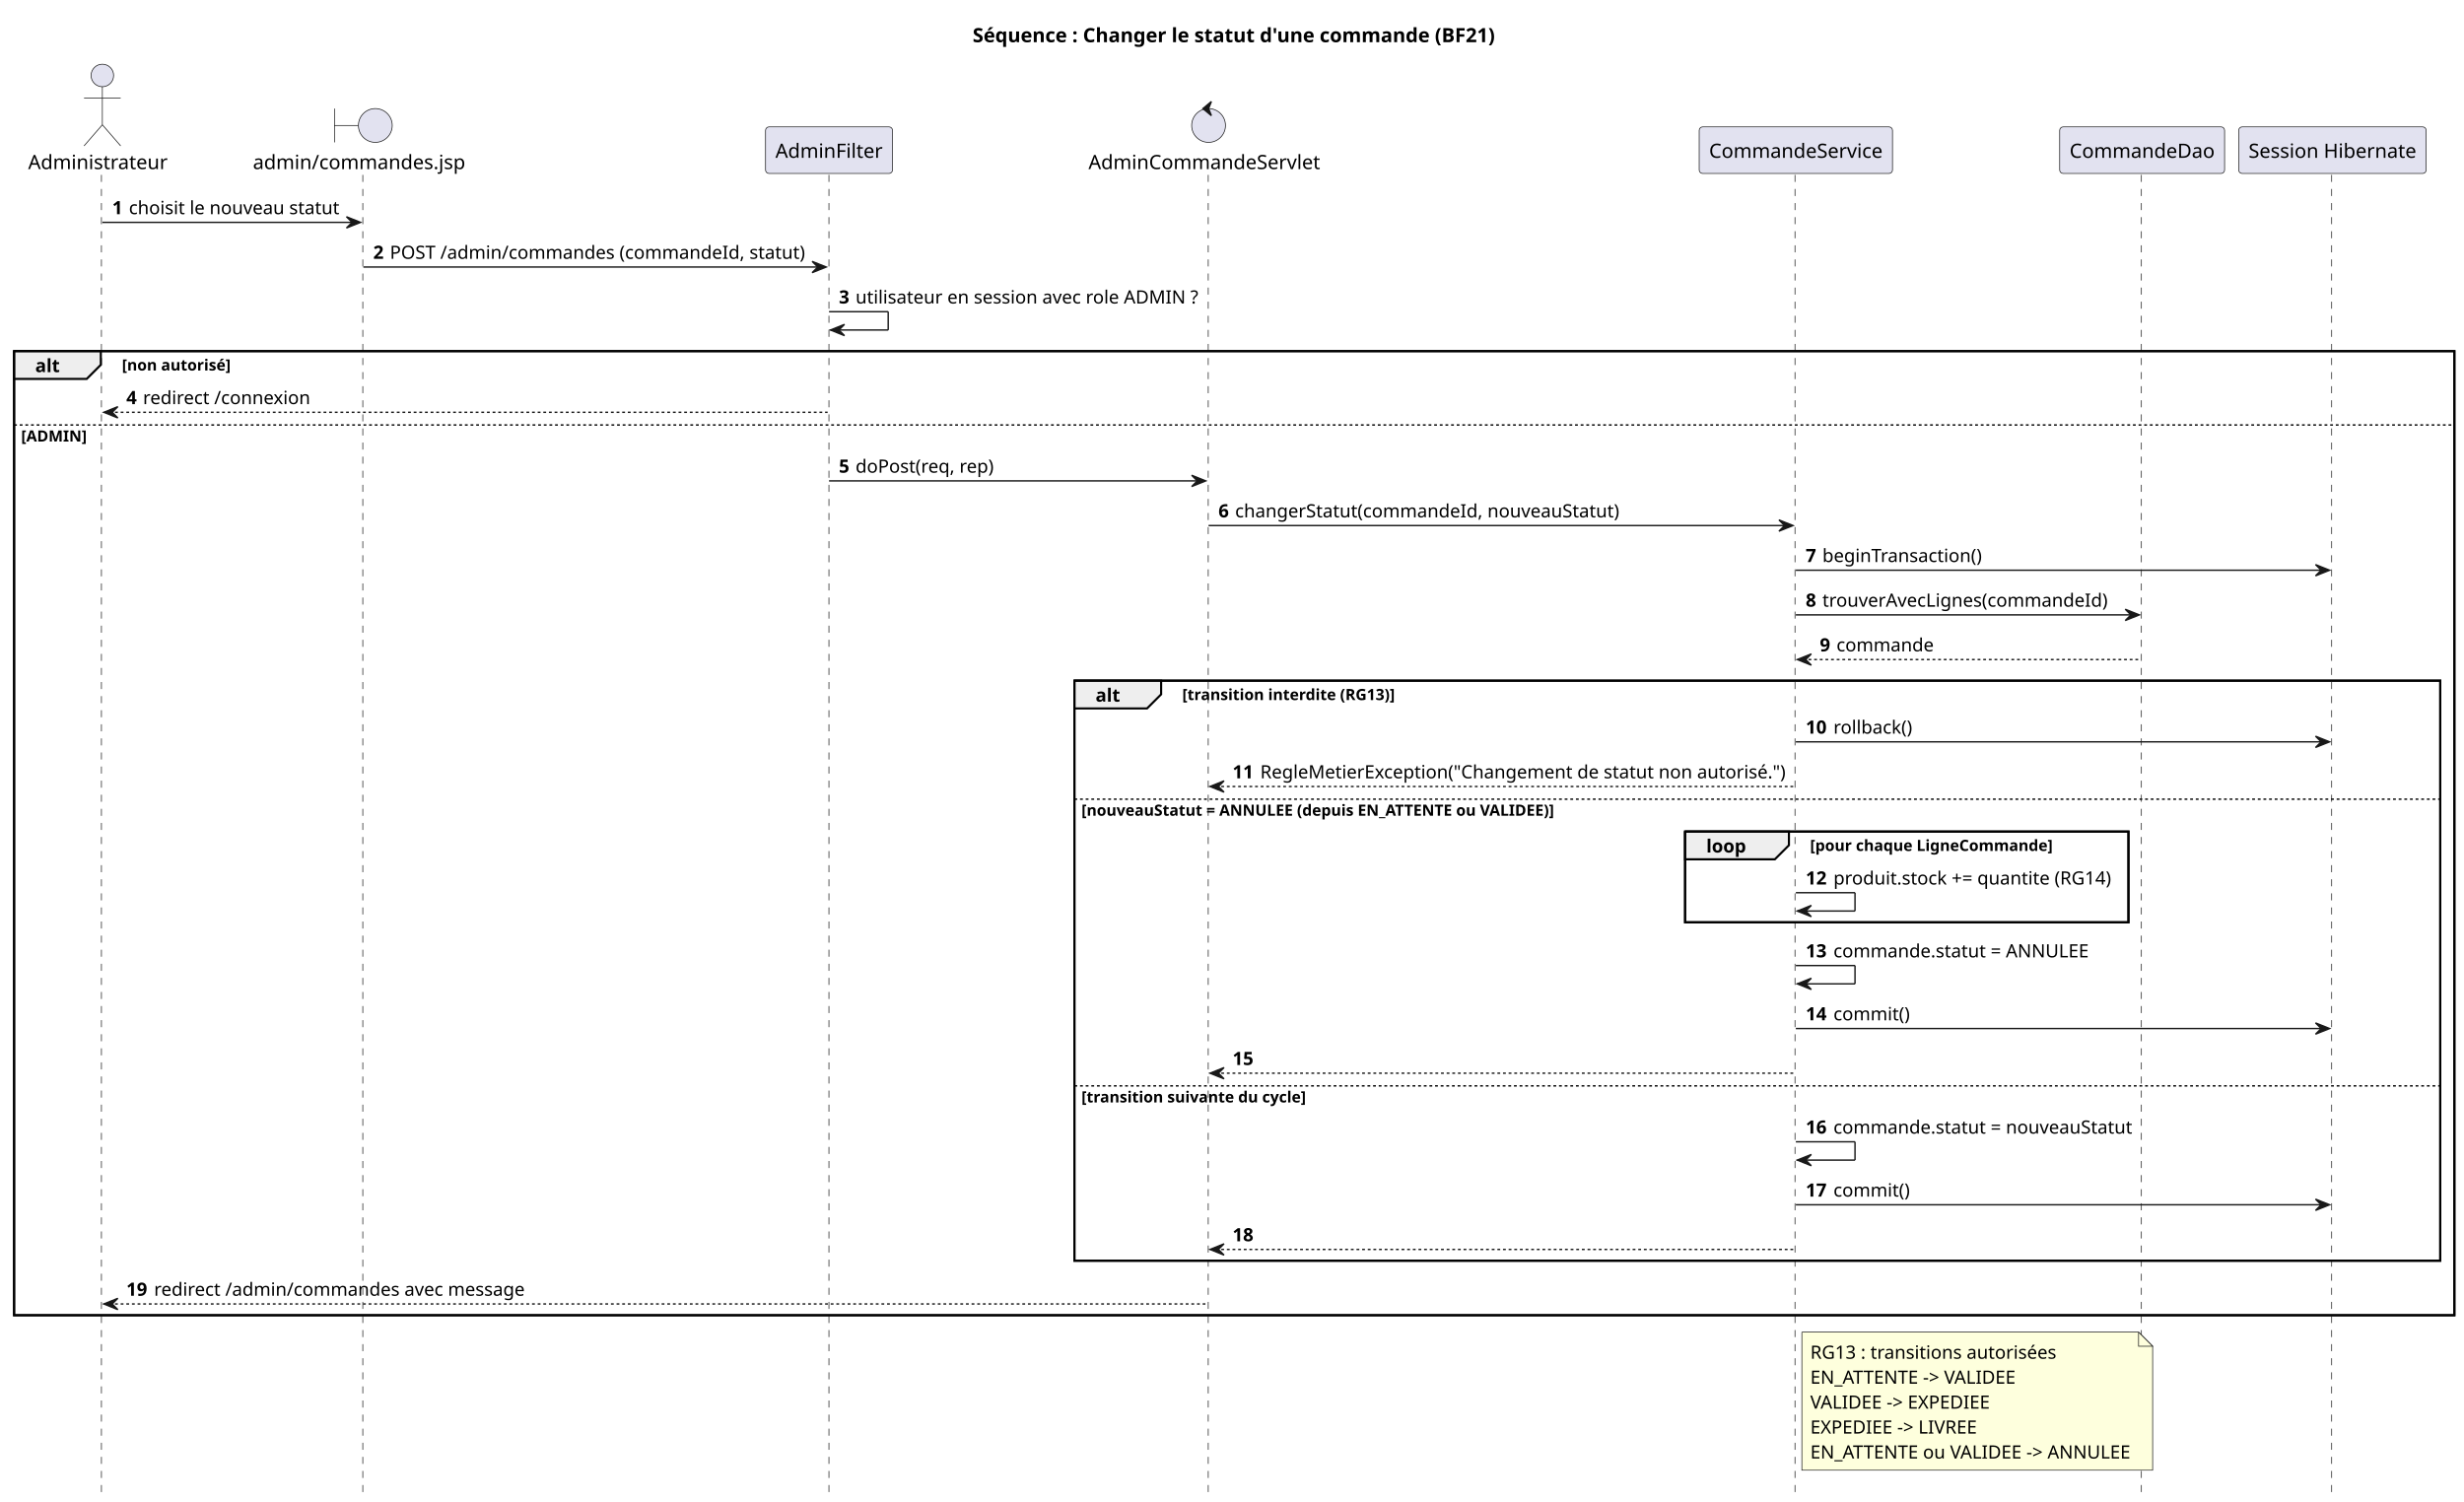
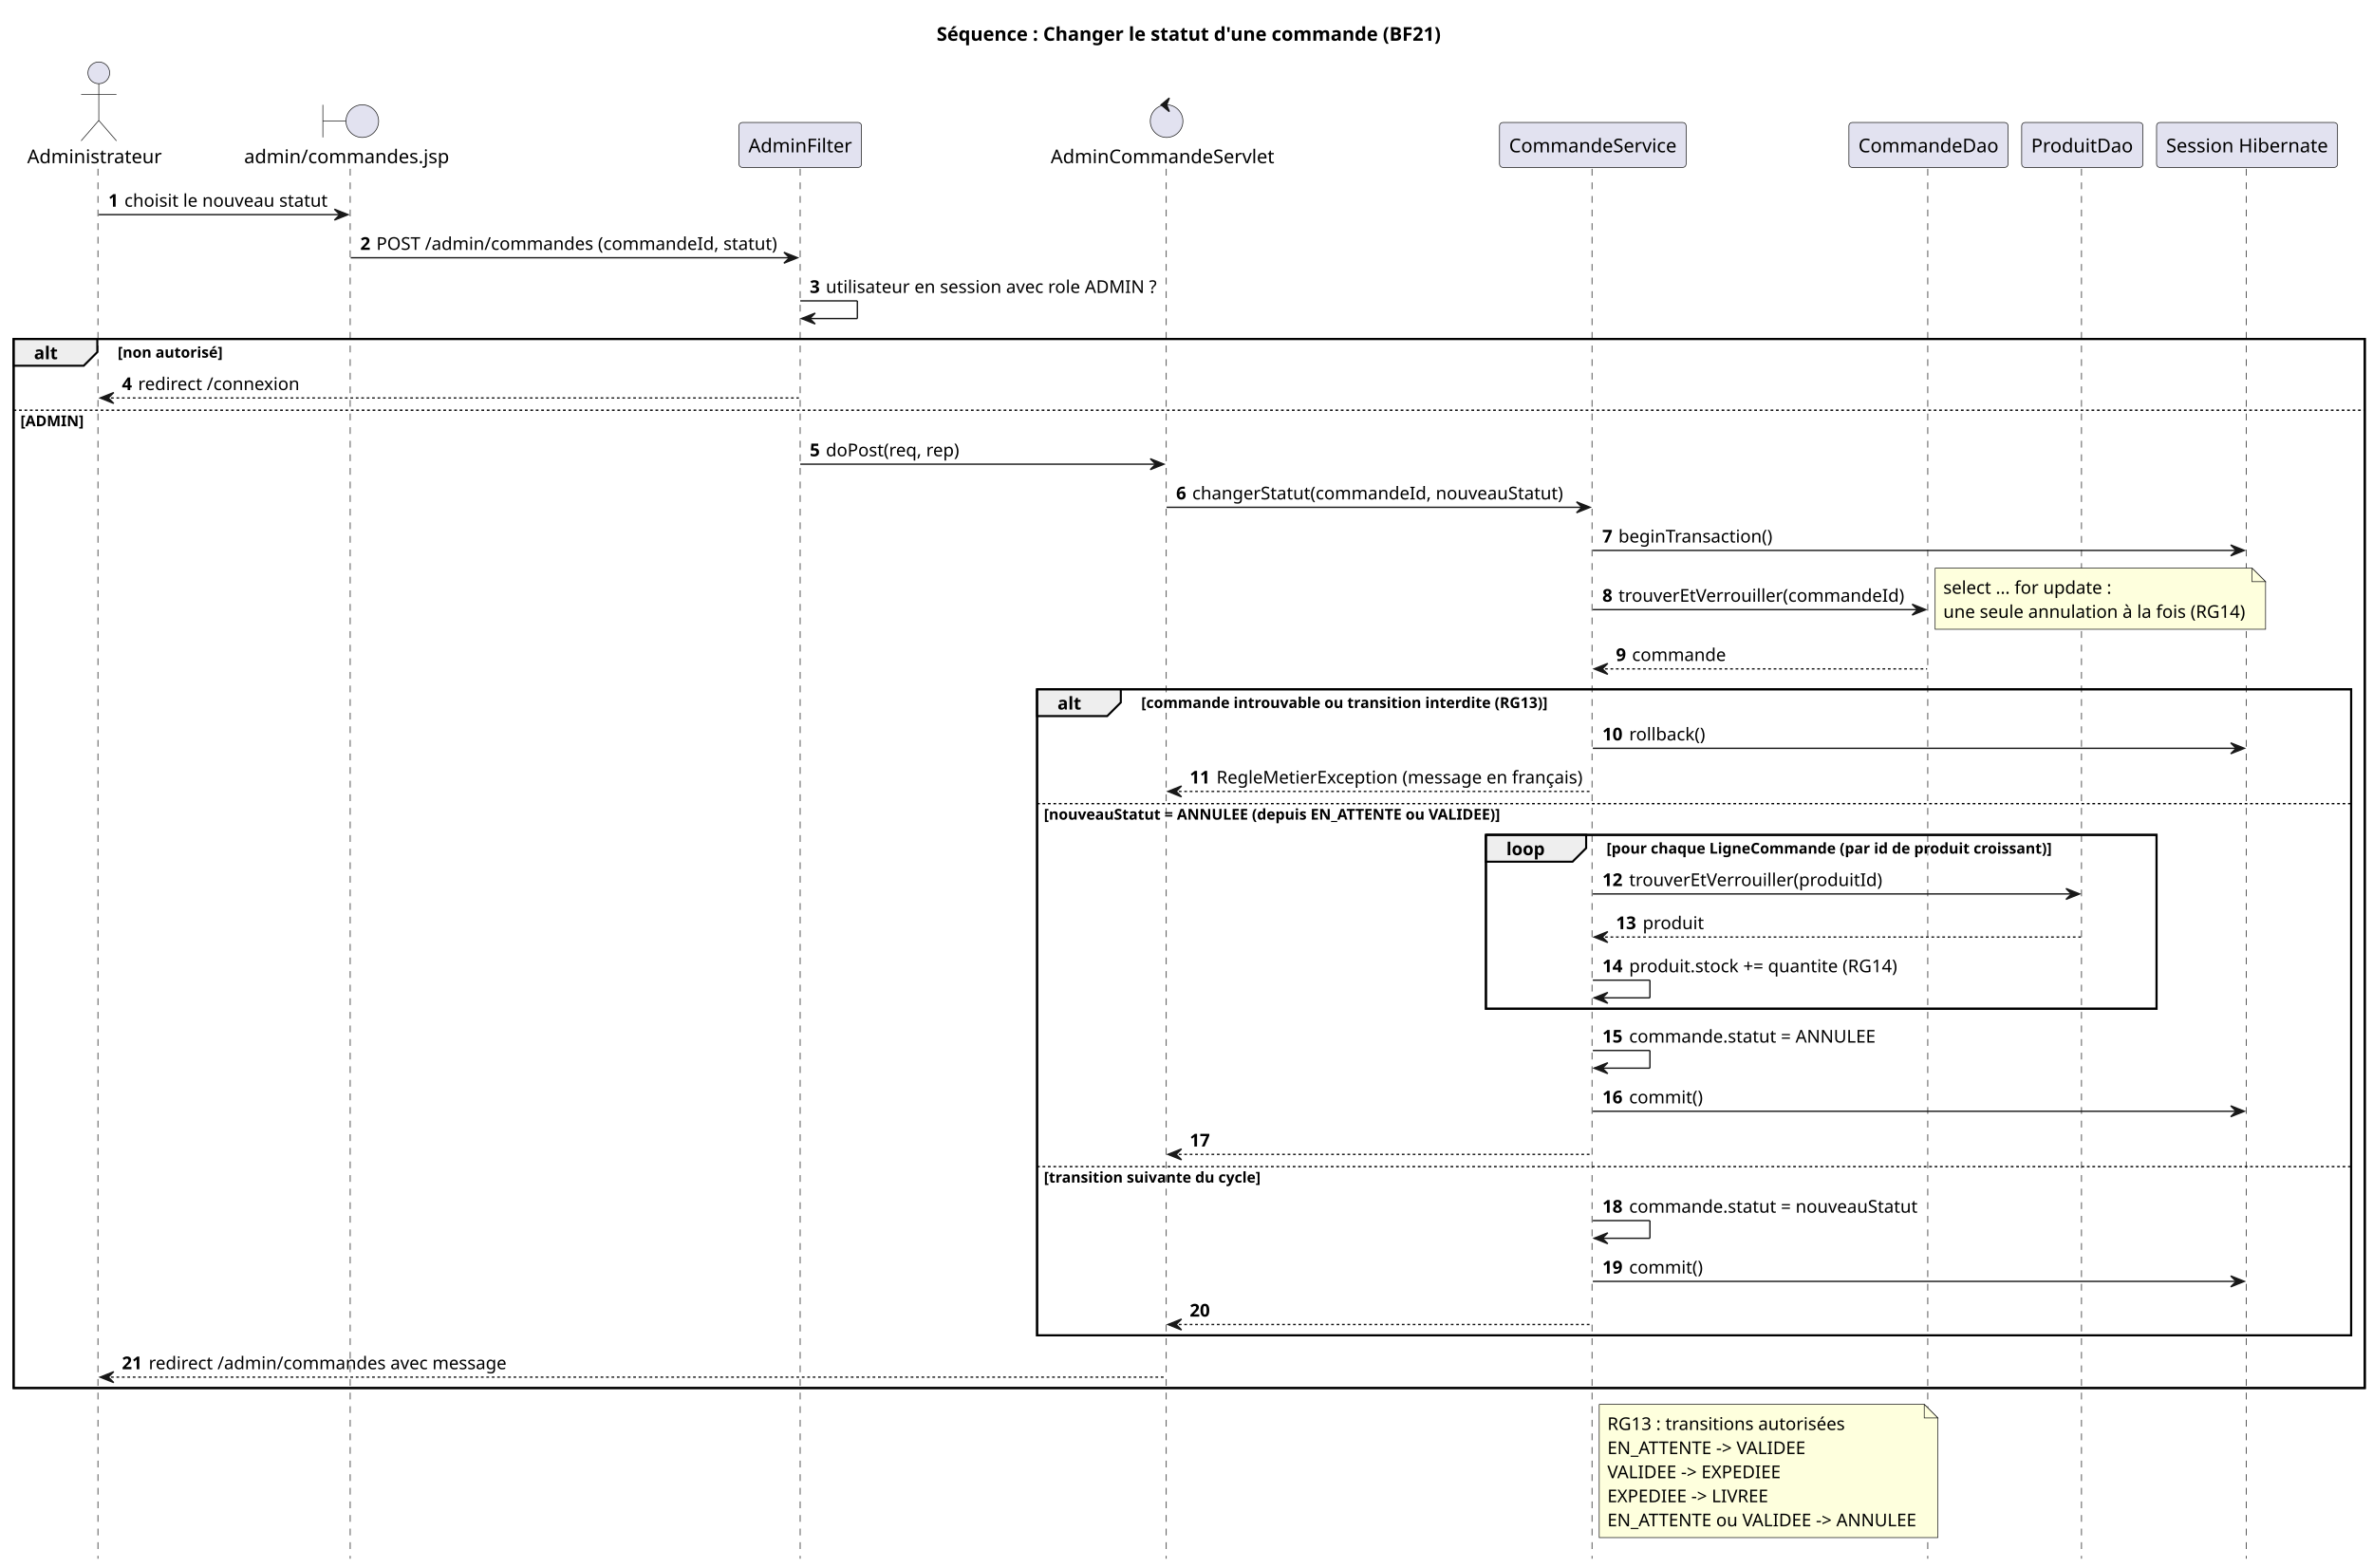
- <svg xmlns="http://www.w3.org/2000/svg" contentStyleType="text/css" data-diagram-type="SEQUENCE" height="1066px" preserveAspectRatio="none" style="width:1749px;height:1066px;background:#FFFFFF;" version="1.1" viewBox="0 0 1749 1066" width="1749px" zoomAndPan="magnify">
+ <svg xmlns="http://www.w3.org/2000/svg" contentStyleType="text/css" data-diagram-type="SEQUENCE" height="1153px" preserveAspectRatio="none" style="width:1745px;height:1153px;background:#FFFFFF;" version="1.1" viewBox="0 0 1745 1153" width="1745px" zoomAndPan="magnify">
  <defs />
  <g>
-     <text fill="#000000" font-family="sans-serif" font-size="14" font-weight="bold" lengthAdjust="spacing" textLength="370.351" x="690.404" y="29.966">Séquence : Changer le statut d'une commande (BF21)</text>
-     <rect fill="none" height="684.36" style="stroke:#000000;stroke-width:1.5;" width="1732.158" x="10" y="249.254" />
-     <rect fill="none" height="411.73" style="stroke:#000000;stroke-width:1.5;" width="969.522" x="762.636" y="483.178" />
-     <rect fill="none" height="64.412" style="stroke:#000000;stroke-width:1.5;" width="314.709" x="1196.121" y="590.278" />
+     <text fill="#000000" font-family="sans-serif" font-size="14" font-weight="bold" lengthAdjust="spacing" textLength="370.351" x="688.793" y="29.966">Séquence : Changer le statut d'une commande (BF21)</text>
+     <rect fill="none" height="771.478" style="stroke:#000000;stroke-width:1.5;" width="1728.938" x="10" y="249.254" />
+     <rect fill="none" height="475.142" style="stroke:#000000;stroke-width:1.5;" width="966.301" x="762.636" y="506.884" />
+     <rect fill="none" height="127.824" style="stroke:#000000;stroke-width:1.5;" width="493.16" x="1092.68" y="613.984" />
    <g class="participant-lifeline" data-entity-uid="part1" data-qualified-name="Admin" id="part1-lifeline">
      <g>
-         <rect fill="#000000" fill-opacity="0" height="935.008" width="8" x="68.651" y="124.136" />
-         <line style="stroke:#181818;stroke-width:0.5;stroke-dasharray:5,5;" x1="72" x2="72" y1="124.136" y2="1059.144" />
+         <rect fill="#000000" fill-opacity="0" height="1022.126" width="8" x="68.651" y="124.136" />
+         <line style="stroke:#181818;stroke-width:0.5;stroke-dasharray:5,5;" x1="72" x2="72" y1="124.136" y2="1146.262" />
      </g>
    </g>
    <g class="participant-lifeline" data-entity-uid="part2" data-qualified-name="Vue" id="part2-lifeline">
      <g>
-         <rect fill="#000000" fill-opacity="0" height="935.008" width="8" x="253.915" y="124.136" />
-         <line style="stroke:#181818;stroke-width:0.5;stroke-dasharray:5,5;" x1="257.519" x2="257.519" y1="124.136" y2="1059.144" />
+         <rect fill="#000000" fill-opacity="0" height="1022.126" width="8" x="253.915" y="124.136" />
+         <line style="stroke:#181818;stroke-width:0.5;stroke-dasharray:5,5;" x1="257.519" x2="257.519" y1="124.136" y2="1146.262" />
      </g>
    </g>
    <g class="participant-lifeline" data-entity-uid="part3" data-qualified-name="AdminFilter" id="part3-lifeline">
      <g>
-         <rect fill="#000000" fill-opacity="0" height="935.008" width="8" x="584.468" y="124.136" />
-         <line style="stroke:#181818;stroke-width:0.5;stroke-dasharray:5,5;" x1="588.402" x2="588.402" y1="124.136" y2="1059.144" />
+         <rect fill="#000000" fill-opacity="0" height="1022.126" width="8" x="584.468" y="124.136" />
+         <line style="stroke:#181818;stroke-width:0.5;stroke-dasharray:5,5;" x1="588.402" x2="588.402" y1="124.136" y2="1146.262" />
      </g>
    </g>
    <g class="participant-lifeline" data-entity-uid="part4" data-qualified-name="AdminCommandeServlet" id="part4-lifeline">
      <g>
-         <rect fill="#000000" fill-opacity="0" height="935.008" width="8" x="853.865" y="124.136" />
-         <line style="stroke:#181818;stroke-width:0.5;stroke-dasharray:5,5;" x1="857.636" x2="857.636" y1="124.136" y2="1059.144" />
+         <rect fill="#000000" fill-opacity="0" height="1022.126" width="8" x="853.865" y="124.136" />
+         <line style="stroke:#181818;stroke-width:0.5;stroke-dasharray:5,5;" x1="857.636" x2="857.636" y1="124.136" y2="1146.262" />
      </g>
    </g>
    <g class="participant-lifeline" data-entity-uid="part5" data-qualified-name="CommandeService" id="part5-lifeline">
      <g>
-         <rect fill="#000000" fill-opacity="0" height="935.008" width="8" x="1270.728" y="124.136" />
-         <line style="stroke:#181818;stroke-width:0.5;stroke-dasharray:5,5;" x1="1274.121" x2="1274.121" y1="124.136" y2="1059.144" />
+         <rect fill="#000000" fill-opacity="0" height="1022.126" width="8" x="1167.287" y="124.136" />
+         <line style="stroke:#181818;stroke-width:0.5;stroke-dasharray:5,5;" x1="1170.68" x2="1170.68" y1="124.136" y2="1146.262" />
      </g>
    </g>
    <g class="participant-lifeline" data-entity-uid="part6" data-qualified-name="CommandeDao" id="part6-lifeline">
      <g>
-         <rect fill="#000000" fill-opacity="0" height="935.008" width="8" x="1516.534" y="124.136" />
-         <line style="stroke:#181818;stroke-width:0.5;stroke-dasharray:5,5;" x1="1520.007" x2="1520.007" y1="124.136" y2="1059.144" />
-       </g>
-     </g>
-     <g class="participant-lifeline" data-entity-uid="part7" data-qualified-name="Session" id="part7-lifeline">
-       <g>
-         <rect fill="#000000" fill-opacity="0" height="935.008" width="8" x="1651.609" y="124.136" />
-         <line style="stroke:#181818;stroke-width:0.5;stroke-dasharray:5,5;" x1="1655.061" x2="1655.061" y1="124.136" y2="1059.144" />
+         <rect fill="#000000" fill-opacity="0" height="1022.126" width="8" x="1414.119" y="124.136" />
+         <line style="stroke:#181818;stroke-width:0.5;stroke-dasharray:5,5;" x1="1417.593" x2="1417.593" y1="124.136" y2="1146.262" />
+       </g>
+     </g>
+     <g class="participant-lifeline" data-entity-uid="part7" data-qualified-name="ProduitDao" id="part7-lifeline">
+       <g>
+         <rect fill="#000000" fill-opacity="0" height="1022.126" width="8" x="1527.243" y="124.136" />
+         <line style="stroke:#181818;stroke-width:0.5;stroke-dasharray:5,5;" x1="1530.646" x2="1530.646" y1="124.136" y2="1146.262" />
+       </g>
+     </g>
+     <g class="participant-lifeline" data-entity-uid="part8" data-qualified-name="Session" id="part8-lifeline">
+       <g>
+         <rect fill="#000000" fill-opacity="0" height="1022.126" width="8" x="1648.389" y="124.136" />
+         <line style="stroke:#181818;stroke-width:0.5;stroke-dasharray:5,5;" x1="1651.84" x2="1651.84" y1="124.136" y2="1146.262" />
      </g>
    </g>
    <g class="participant participant-head" data-entity-uid="part1" data-qualified-name="Admin" id="part1-head">
      <text fill="#000000" font-family="sans-serif" font-size="14" lengthAdjust="spacing" textLength="99.302" x="20" y="120.034">Administrateur</text>
      <ellipse cx="72.651" cy="53.568" fill="#E2E2F0" rx="8" ry="8" style="stroke:#181818;stroke-width:0.5;" />
      <path d="M72.651,61.568 L72.651,88.568 M59.651,69.568 L85.651,69.568 M72.651,88.568 L59.651,103.568 M72.651,88.568 L85.651,103.568" fill="none" style="stroke:#181818;stroke-width:0.5;" />
    </g>
    <g class="participant participant-head" data-entity-uid="part2" data-qualified-name="Vue" id="part2-head">
      <text fill="#000000" font-family="sans-serif" font-size="14" lengthAdjust="spacing" textLength="150.793" x="179.518" y="120.034">admin/commandes.jsp</text>
      <path d="M237.415,77.068 L237.415,101.068 M237.415,89.068 L254.415,89.068" fill="none" style="stroke:#181818;stroke-width:0.5;" />
      <ellipse cx="266.415" cy="89.068" fill="#E2E2F0" rx="12" ry="12" style="stroke:#181818;stroke-width:0.5;" />
    </g>
    <g class="participant participant-head" data-entity-uid="part3" data-qualified-name="AdminFilter" id="part3-head">
      <rect fill="#E2E2F0" height="33.068" rx="2.5" ry="2.5" style="stroke:#181818;stroke-width:0.5;" width="90.132" x="543.402" y="90.068" />
      <text fill="#000000" font-family="sans-serif" font-size="14" lengthAdjust="spacing" textLength="76.132" x="550.402" y="112.034">AdminFilter</text>
    </g>
    <g class="participant participant-head" data-entity-uid="part4" data-qualified-name="AdminCommandeServlet" id="part4-head">
      <text fill="#000000" font-family="sans-serif" font-size="14" lengthAdjust="spacing" textLength="164.457" x="772.636" y="120.034">AdminCommandeServlet</text>
      <ellipse cx="857.865" cy="89.068" fill="#E2E2F0" rx="12" ry="12" style="stroke:#181818;stroke-width:0.5;" />
      <polygon fill="#181818" points="853.865,77.068,859.865,72.068,857.865,77.068,859.865,82.068,853.865,77.068" style="stroke:#181818;stroke-width:1;" />
    </g>
    <g class="participant participant-head" data-entity-uid="part5" data-qualified-name="CommandeService" id="part5-head">
-       <rect fill="#E2E2F0" height="33.068" rx="2.5" ry="2.5" style="stroke:#181818;stroke-width:0.5;" width="137.214" x="1206.121" y="90.068" />
-       <text fill="#000000" font-family="sans-serif" font-size="14" lengthAdjust="spacing" textLength="123.213" x="1213.121" y="112.034">CommandeService</text>
+       <rect fill="#E2E2F0" height="33.068" rx="2.5" ry="2.5" style="stroke:#181818;stroke-width:0.5;" width="137.214" x="1102.68" y="90.068" />
+       <text fill="#000000" font-family="sans-serif" font-size="14" lengthAdjust="spacing" textLength="123.213" x="1109.68" y="112.034">CommandeService</text>
    </g>
    <g class="participant participant-head" data-entity-uid="part6" data-qualified-name="CommandeDao" id="part6-head">
-       <rect fill="#E2E2F0" height="33.068" rx="2.5" ry="2.5" style="stroke:#181818;stroke-width:0.5;" width="117.054" x="1462.007" y="90.068" />
-       <text fill="#000000" font-family="sans-serif" font-size="14" lengthAdjust="spacing" textLength="103.054" x="1469.007" y="112.034">CommandeDao</text>
-     </g>
-     <g class="participant participant-head" data-entity-uid="part7" data-qualified-name="Session" id="part7-head">
-       <rect fill="#E2E2F0" height="33.068" rx="2.5" ry="2.5" style="stroke:#181818;stroke-width:0.5;" width="133.097" x="1589.061" y="90.068" />
-       <text fill="#000000" font-family="sans-serif" font-size="14" lengthAdjust="spacing" textLength="119.097" x="1596.061" y="112.034">Session Hibernate</text>
+       <rect fill="#E2E2F0" height="33.068" rx="2.5" ry="2.5" style="stroke:#181818;stroke-width:0.5;" width="117.054" x="1359.593" y="90.068" />
+       <text fill="#000000" font-family="sans-serif" font-size="14" lengthAdjust="spacing" textLength="103.054" x="1366.593" y="112.034">CommandeDao</text>
+     </g>
+     <g class="participant participant-head" data-entity-uid="part7" data-qualified-name="ProduitDao" id="part7-head">
+       <rect fill="#E2E2F0" height="33.068" rx="2.5" ry="2.5" style="stroke:#181818;stroke-width:0.5;" width="89.194" x="1486.646" y="90.068" />
+       <text fill="#000000" font-family="sans-serif" font-size="14" lengthAdjust="spacing" textLength="75.194" x="1493.646" y="112.034">ProduitDao</text>
+     </g>
+     <g class="participant participant-head" data-entity-uid="part8" data-qualified-name="Session" id="part8-head">
+       <rect fill="#E2E2F0" height="33.068" rx="2.5" ry="2.5" style="stroke:#181818;stroke-width:0.5;" width="133.097" x="1585.84" y="90.068" />
+       <text fill="#000000" font-family="sans-serif" font-size="14" lengthAdjust="spacing" textLength="119.097" x="1592.84" y="112.034">Session Hibernate</text>
    </g>
    <g class="message" data-entity-1="part1" data-entity-2="part2" id="msg1">
      <polygon fill="#181818" points="245.915,153.842,255.915,157.842,245.915,161.842,249.915,157.842" style="stroke:#181818;stroke-width:1;" />
      <line style="stroke:#181818;stroke-width:1;" x1="72.651" x2="251.915" y1="157.842" y2="157.842" />
      <text fill="#000000" font-family="sans-serif" font-size="13" font-weight="bold" lengthAdjust="spacing" textLength="7.842" x="79.651" y="152.033">1</text>
      <text fill="#000000" font-family="sans-serif" font-size="13" lengthAdjust="spacing" textLength="149.422" x="91.493" y="152.033">choisit le nouveau statut</text>
    </g>
    <g class="message" data-entity-1="part2" data-entity-2="part3" id="msg2">
      <polygon fill="#181818" points="576.468,185.548,586.468,189.548,576.468,193.548,580.468,189.548" style="stroke:#181818;stroke-width:1;" />
      <line style="stroke:#181818;stroke-width:1;" x1="257.915" x2="582.468" y1="189.548" y2="189.548" />
      <text fill="#000000" font-family="sans-serif" font-size="13" font-weight="bold" lengthAdjust="spacing" textLength="7.842" x="264.915" y="183.739">2</text>
      <text fill="#000000" font-family="sans-serif" font-size="13" lengthAdjust="spacing" textLength="294.71" x="276.757" y="183.739">POST /admin/commandes (commandeId, statut)</text>
    </g>
    <g class="message" data-entity-1="part3" data-entity-2="part3" id="msg3">
      <line style="stroke:#181818;stroke-width:1;" x1="588.468" x2="630.468" y1="221.254" y2="221.254" />
      <line style="stroke:#181818;stroke-width:1;" x1="630.468" x2="630.468" y1="221.254" y2="234.254" />
      <line style="stroke:#181818;stroke-width:1;" x1="589.468" x2="630.468" y1="234.254" y2="234.254" />
      <polygon fill="#181818" points="599.468,230.254,589.468,234.254,599.468,238.254,595.468,234.254" style="stroke:#181818;stroke-width:1;" />
      <text fill="#000000" font-family="sans-serif" font-size="13" font-weight="bold" lengthAdjust="spacing" textLength="7.842" x="595.468" y="215.445">3</text>
      <text fill="#000000" font-family="sans-serif" font-size="13" lengthAdjust="spacing" textLength="243.555" x="607.31" y="215.445">utilisateur en session avec role ADMIN ?</text>
    </g>
    <path d="M10,249.254 L71.559,249.254 L71.559,258.96 L61.559,268.96 L10,268.96 L10,249.254" fill="#EEEEEE" style="stroke:#000000;stroke-width:1.5;" />
-     <rect fill="none" height="684.36" style="stroke:#000000;stroke-width:1.5;" width="1732.158" x="10" y="249.254" />
+     <rect fill="none" height="771.478" style="stroke:#000000;stroke-width:1.5;" width="1728.938" x="10" y="249.254" />
    <text fill="#000000" font-family="sans-serif" font-size="13" font-weight="bold" lengthAdjust="spacing" textLength="16.559" x="25" y="264.151">alt</text>
    <text fill="#000000" font-family="sans-serif" font-size="11" font-weight="bold" lengthAdjust="spacing" textLength="77.266" x="86.559" y="263.013">[non autorisé]</text>
    <g class="message" data-entity-1="part3" data-entity-2="part1" id="msg4">
      <polygon fill="#181818" points="83.651,288.666,73.651,292.666,83.651,296.666,79.651,292.666" style="stroke:#181818;stroke-width:1;" />
      <line style="stroke:#181818;stroke-width:1;stroke-dasharray:2,2;" x1="77.651" x2="587.468" y1="292.666" y2="292.666" />
      <text fill="#000000" font-family="sans-serif" font-size="13" font-weight="bold" lengthAdjust="spacing" textLength="7.842" x="89.651" y="286.857">4</text>
      <text fill="#000000" font-family="sans-serif" font-size="13" lengthAdjust="spacing" textLength="119.535" x="101.493" y="286.857">redirect /connexion</text>
    </g>
-     <line style="stroke:#000000;stroke-width:1;stroke-dasharray:2,2;" x1="10" x2="1742.158" y1="301.666" y2="301.666" />
+     <line style="stroke:#000000;stroke-width:1;stroke-dasharray:2,2;" x1="10" x2="1738.938" y1="301.666" y2="301.666" />
    <text fill="#000000" font-family="sans-serif" font-size="11" font-weight="bold" lengthAdjust="spacing" textLength="46.769" x="15" y="313.425">[ADMIN]</text>
    <g class="message" data-entity-1="part3" data-entity-2="part4" id="msg5">
      <polygon fill="#181818" points="845.865,337.354,855.865,341.354,845.865,345.354,849.865,341.354" style="stroke:#181818;stroke-width:1;" />
      <line style="stroke:#181818;stroke-width:1;" x1="588.468" x2="851.865" y1="341.354" y2="341.354" />
      <text fill="#000000" font-family="sans-serif" font-size="13" font-weight="bold" lengthAdjust="spacing" textLength="7.842" x="595.468" y="335.545">5</text>
      <text fill="#000000" font-family="sans-serif" font-size="13" lengthAdjust="spacing" textLength="98.566" x="607.31" y="335.545">doPost(req, rep)</text>
    </g>
    <g class="message" data-entity-1="part4" data-entity-2="part5" id="msg6">
-       <polygon fill="#181818" points="1262.728,369.06,1272.728,373.06,1262.728,377.06,1266.728,373.06" style="stroke:#181818;stroke-width:1;" />
-       <line style="stroke:#181818;stroke-width:1;" x1="857.865" x2="1268.728" y1="373.06" y2="373.06" />
+       <polygon fill="#181818" points="1159.287,369.06,1169.287,373.06,1159.287,377.06,1163.287,373.06" style="stroke:#181818;stroke-width:1;" />
+       <line style="stroke:#181818;stroke-width:1;" x1="857.865" x2="1165.287" y1="373.06" y2="373.06" />
      <text fill="#000000" font-family="sans-serif" font-size="13" font-weight="bold" lengthAdjust="spacing" textLength="7.842" x="864.865" y="367.251">6</text>
      <text fill="#000000" font-family="sans-serif" font-size="13" lengthAdjust="spacing" textLength="272.714" x="876.707" y="367.251">changerStatut(commandeId, nouveauStatut)</text>
    </g>
-     <g class="message" data-entity-1="part5" data-entity-2="part7" id="msg7">
-       <polygon fill="#181818" points="1643.609,400.766,1653.609,404.766,1643.609,408.766,1647.609,404.766" style="stroke:#181818;stroke-width:1;" />
-       <line style="stroke:#181818;stroke-width:1;" x1="1274.728" x2="1649.609" y1="404.766" y2="404.766" />
-       <text fill="#000000" font-family="sans-serif" font-size="13" font-weight="bold" lengthAdjust="spacing" textLength="7.842" x="1281.728" y="398.957">7</text>
-       <text fill="#000000" font-family="sans-serif" font-size="13" lengthAdjust="spacing" textLength="114.14" x="1293.57" y="398.957">beginTransaction()</text>
+     <g class="message" data-entity-1="part5" data-entity-2="part8" id="msg7">
+       <polygon fill="#181818" points="1640.389,400.766,1650.389,404.766,1640.389,408.766,1644.389,404.766" style="stroke:#181818;stroke-width:1;" />
+       <line style="stroke:#181818;stroke-width:1;" x1="1171.287" x2="1646.389" y1="404.766" y2="404.766" />
+       <text fill="#000000" font-family="sans-serif" font-size="13" font-weight="bold" lengthAdjust="spacing" textLength="7.842" x="1178.287" y="398.957">7</text>
+       <text fill="#000000" font-family="sans-serif" font-size="13" lengthAdjust="spacing" textLength="114.14" x="1190.129" y="398.957">beginTransaction()</text>
    </g>
    <g class="message" data-entity-1="part5" data-entity-2="part6" id="msg8">
-       <polygon fill="#181818" points="1508.534,432.472,1518.534,436.472,1508.534,440.472,1512.534,436.472" style="stroke:#181818;stroke-width:1;" />
-       <line style="stroke:#181818;stroke-width:1;" x1="1274.728" x2="1514.534" y1="436.472" y2="436.472" />
-       <text fill="#000000" font-family="sans-serif" font-size="13" font-weight="bold" lengthAdjust="spacing" textLength="7.842" x="1281.728" y="430.663">8</text>
-       <text fill="#000000" font-family="sans-serif" font-size="13" lengthAdjust="spacing" textLength="202.774" x="1293.57" y="430.663">trouverAvecLignes(commandeId)</text>
-     </g>
-     <g class="message" data-entity-1="part6" data-entity-2="part5" id="msg9">
-       <polygon fill="#181818" points="1285.728,464.178,1275.728,468.178,1285.728,472.178,1281.728,468.178" style="stroke:#181818;stroke-width:1;" />
-       <line style="stroke:#181818;stroke-width:1;stroke-dasharray:2,2;" x1="1279.728" x2="1519.534" y1="468.178" y2="468.178" />
-       <text fill="#000000" font-family="sans-serif" font-size="13" font-weight="bold" lengthAdjust="spacing" textLength="7.842" x="1291.728" y="462.369">9</text>
-       <text fill="#000000" font-family="sans-serif" font-size="13" lengthAdjust="spacing" textLength="69.069" x="1303.57" y="462.369">commande</text>
-     </g>
-     <path d="M762.636,483.178 L824.195,483.178 L824.195,492.884 L814.195,502.884 L762.636,502.884 L762.636,483.178" fill="#EEEEEE" style="stroke:#000000;stroke-width:1.5;" />
-     <rect fill="none" height="411.73" style="stroke:#000000;stroke-width:1.5;" width="969.522" x="762.636" y="483.178" />
-     <text fill="#000000" font-family="sans-serif" font-size="13" font-weight="bold" lengthAdjust="spacing" textLength="16.559" x="777.636" y="498.075">alt</text>
-     <text fill="#000000" font-family="sans-serif" font-size="11" font-weight="bold" lengthAdjust="spacing" textLength="150.256" x="839.195" y="496.937">[transition interdite (RG13)]</text>
-     <g class="message" data-entity-1="part5" data-entity-2="part7" id="msg10">
-       <polygon fill="#181818" points="1643.609,522.59,1653.609,526.59,1643.609,530.59,1647.609,526.59" style="stroke:#181818;stroke-width:1;" />
-       <line style="stroke:#181818;stroke-width:1;" x1="1274.728" x2="1649.609" y1="526.59" y2="526.59" />
-       <text fill="#000000" font-family="sans-serif" font-size="13" font-weight="bold" lengthAdjust="spacing" textLength="15.684" x="1281.728" y="520.781">10</text>
-       <text fill="#000000" font-family="sans-serif" font-size="13" lengthAdjust="spacing" textLength="56.212" x="1301.412" y="520.781">rollback()</text>
-     </g>
-     <g class="message" data-entity-1="part5" data-entity-2="part4" id="msg11">
-       <polygon fill="#181818" points="868.865,554.296,858.865,558.296,868.865,562.296,864.865,558.296" style="stroke:#181818;stroke-width:1;" />
-       <line style="stroke:#181818;stroke-width:1;stroke-dasharray:2,2;" x1="862.865" x2="1273.728" y1="558.296" y2="558.296" />
-       <text fill="#000000" font-family="sans-serif" font-size="13" font-weight="bold" lengthAdjust="spacing" textLength="15.684" x="874.865" y="552.487">11</text>
-       <text fill="#000000" font-family="sans-serif" font-size="13" lengthAdjust="spacing" textLength="373.178" x="894.55" y="552.487">RegleMetierException("Changement de statut non autorisé.")</text>
-     </g>
-     <line style="stroke:#000000;stroke-width:1;stroke-dasharray:2,2;" x1="762.636" x2="1732.158" y1="567.296" y2="567.296" />
-     <text fill="#000000" font-family="sans-serif" font-size="11" font-weight="bold" lengthAdjust="spacing" textLength="336.999" x="767.636" y="579.055">[nouveauStatut = ANNULEE (depuis EN_ATTENTE ou VALIDEE)]</text>
-     <path d="M1196.121,590.278 L1269.825,590.278 L1269.825,599.984 L1259.825,609.984 L1196.121,609.984 L1196.121,590.278" fill="#EEEEEE" style="stroke:#000000;stroke-width:1.5;" />
-     <rect fill="none" height="64.412" style="stroke:#000000;stroke-width:1.5;" width="314.709" x="1196.121" y="590.278" />
-     <text fill="#000000" font-family="sans-serif" font-size="13" font-weight="bold" lengthAdjust="spacing" textLength="28.704" x="1211.121" y="605.175">loop</text>
-     <text fill="#000000" font-family="sans-serif" font-size="11" font-weight="bold" lengthAdjust="spacing" textLength="172.812" x="1284.825" y="604.037">[pour chaque LigneCommande]</text>
-     <g class="message" data-entity-1="part5" data-entity-2="part5" id="msg12">
-       <line style="stroke:#181818;stroke-width:1;" x1="1274.728" x2="1316.728" y1="633.69" y2="633.69" />
-       <line style="stroke:#181818;stroke-width:1;" x1="1316.728" x2="1316.728" y1="633.69" y2="646.69" />
-       <line style="stroke:#181818;stroke-width:1;" x1="1275.728" x2="1316.728" y1="646.69" y2="646.69" />
-       <polygon fill="#181818" points="1285.728,642.69,1275.728,646.69,1285.728,650.69,1281.728,646.69" style="stroke:#181818;stroke-width:1;" />
-       <text fill="#000000" font-family="sans-serif" font-size="13" font-weight="bold" lengthAdjust="spacing" textLength="15.684" x="1281.728" y="627.881">12</text>
-       <text fill="#000000" font-family="sans-serif" font-size="13" lengthAdjust="spacing" textLength="197.418" x="1301.412" y="627.881">produit.stock += quantite (RG14)</text>
-     </g>
-     <g class="message" data-entity-1="part5" data-entity-2="part5" id="msg13">
-       <line style="stroke:#181818;stroke-width:1;" x1="1274.728" x2="1316.728" y1="685.396" y2="685.396" />
-       <line style="stroke:#181818;stroke-width:1;" x1="1316.728" x2="1316.728" y1="685.396" y2="698.396" />
-       <line style="stroke:#181818;stroke-width:1;" x1="1275.728" x2="1316.728" y1="698.396" y2="698.396" />
-       <polygon fill="#181818" points="1285.728,694.396,1275.728,698.396,1285.728,702.396,1281.728,698.396" style="stroke:#181818;stroke-width:1;" />
-       <text fill="#000000" font-family="sans-serif" font-size="13" font-weight="bold" lengthAdjust="spacing" textLength="15.684" x="1281.728" y="679.587">13</text>
-       <text fill="#000000" font-family="sans-serif" font-size="13" lengthAdjust="spacing" textLength="181.22" x="1301.412" y="679.587">commande.statut = ANNULEE</text>
-     </g>
-     <g class="message" data-entity-1="part5" data-entity-2="part7" id="msg14">
-       <polygon fill="#181818" points="1643.609,726.102,1653.609,730.102,1643.609,734.102,1647.609,730.102" style="stroke:#181818;stroke-width:1;" />
-       <line style="stroke:#181818;stroke-width:1;" x1="1274.728" x2="1649.609" y1="730.102" y2="730.102" />
-       <text fill="#000000" font-family="sans-serif" font-size="13" font-weight="bold" lengthAdjust="spacing" textLength="15.684" x="1281.728" y="724.293">14</text>
-       <text fill="#000000" font-family="sans-serif" font-size="13" lengthAdjust="spacing" textLength="54.262" x="1301.412" y="724.293">commit()</text>
-     </g>
-     <g class="message" data-entity-1="part5" data-entity-2="part4" id="msg15">
-       <polygon fill="#181818" points="868.865,757.808,858.865,761.808,868.865,765.808,864.865,761.808" style="stroke:#181818;stroke-width:1;" />
-       <line style="stroke:#181818;stroke-width:1;stroke-dasharray:2,2;" x1="862.865" x2="1273.728" y1="761.808" y2="761.808" />
-       <text fill="#000000" font-family="sans-serif" font-size="13" font-weight="bold" lengthAdjust="spacing" textLength="15.684" x="874.865" y="755.999">15</text>
-       <text fill="#000000" font-family="sans-serif" font-size="13" lengthAdjust="spacing" textLength="3.38" x="894.55" y="755.999"> </text>
-     </g>
-     <line style="stroke:#000000;stroke-width:1;stroke-dasharray:2,2;" x1="762.636" x2="1732.158" y1="770.808" y2="770.808" />
-     <text fill="#000000" font-family="sans-serif" font-size="11" font-weight="bold" lengthAdjust="spacing" textLength="157.362" x="767.636" y="782.567">[transition suivante du cycle]</text>
+       <polygon fill="#181818" points="1406.119,444.325,1416.119,448.325,1406.119,452.325,1410.119,448.325" style="stroke:#181818;stroke-width:1;" />
+       <line style="stroke:#181818;stroke-width:1;" x1="1171.287" x2="1412.119" y1="448.325" y2="448.325" />
+       <text fill="#000000" font-family="sans-serif" font-size="13" font-weight="bold" lengthAdjust="spacing" textLength="7.842" x="1178.287" y="442.516">8</text>
+       <text fill="#000000" font-family="sans-serif" font-size="13" lengthAdjust="spacing" textLength="210.99" x="1190.129" y="442.516">trouverEtVerrouiller(commandeId)</text>
+     </g>
+     <path d="M1423,417.766 L1423,462.766 L1666,462.766 L1666,427.766 L1656,417.766 L1423,417.766" fill="#FEFFDD" style="stroke:#181818;stroke-width:0.5;" />
+     <path d="M1656,417.766 L1656,427.766 L1666,427.766 L1656,417.766" fill="#FEFFDD" style="stroke:#181818;stroke-width:0.5;" />
+     <text fill="#000000" font-family="sans-serif" font-size="13" lengthAdjust="spacing" textLength="123.682" x="1429" y="436.663">select ... for update :</text>
+     <text fill="#000000" font-family="sans-serif" font-size="13" lengthAdjust="spacing" textLength="222.027" x="1429" y="454.369">une seule annulation à la fois (RG14)</text>
+     <g class="message" data-entity-1="part6" data-entity-2="part5" id="msg10">
+       <polygon fill="#181818" points="1182.287,487.884,1172.287,491.884,1182.287,495.884,1178.287,491.884" style="stroke:#181818;stroke-width:1;" />
+       <line style="stroke:#181818;stroke-width:1;stroke-dasharray:2,2;" x1="1176.287" x2="1417.119" y1="491.884" y2="491.884" />
+       <text fill="#000000" font-family="sans-serif" font-size="13" font-weight="bold" lengthAdjust="spacing" textLength="7.842" x="1188.287" y="486.075">9</text>
+       <text fill="#000000" font-family="sans-serif" font-size="13" lengthAdjust="spacing" textLength="69.069" x="1200.129" y="486.075">commande</text>
+     </g>
+     <path d="M762.636,506.884 L824.195,506.884 L824.195,516.59 L814.195,526.59 L762.636,526.59 L762.636,506.884" fill="#EEEEEE" style="stroke:#000000;stroke-width:1.5;" />
+     <rect fill="none" height="475.142" style="stroke:#000000;stroke-width:1.5;" width="966.301" x="762.636" y="506.884" />
+     <text fill="#000000" font-family="sans-serif" font-size="13" font-weight="bold" lengthAdjust="spacing" textLength="16.559" x="777.636" y="521.781">alt</text>
+     <text fill="#000000" font-family="sans-serif" font-size="11" font-weight="bold" lengthAdjust="spacing" textLength="297.119" x="839.195" y="520.643">[commande introuvable ou transition interdite (RG13)]</text>
+     <g class="message" data-entity-1="part5" data-entity-2="part8" id="msg11">
+       <polygon fill="#181818" points="1640.389,546.296,1650.389,550.296,1640.389,554.296,1644.389,550.296" style="stroke:#181818;stroke-width:1;" />
+       <line style="stroke:#181818;stroke-width:1;" x1="1171.287" x2="1646.389" y1="550.296" y2="550.296" />
+       <text fill="#000000" font-family="sans-serif" font-size="13" font-weight="bold" lengthAdjust="spacing" textLength="15.684" x="1178.287" y="544.487">10</text>
+       <text fill="#000000" font-family="sans-serif" font-size="13" lengthAdjust="spacing" textLength="56.212" x="1197.972" y="544.487">rollback()</text>
+     </g>
+     <g class="message" data-entity-1="part5" data-entity-2="part4" id="msg12">
+       <polygon fill="#181818" points="868.865,578.002,858.865,582.002,868.865,586.002,864.865,582.002" style="stroke:#181818;stroke-width:1;" />
+       <line style="stroke:#181818;stroke-width:1;stroke-dasharray:2,2;" x1="862.865" x2="1170.287" y1="582.002" y2="582.002" />
+       <text fill="#000000" font-family="sans-serif" font-size="13" font-weight="bold" lengthAdjust="spacing" textLength="15.684" x="874.865" y="576.193">11</text>
+       <text fill="#000000" font-family="sans-serif" font-size="13" lengthAdjust="spacing" textLength="269.737" x="894.55" y="576.193">RegleMetierException (message en français)</text>
+     </g>
+     <line style="stroke:#000000;stroke-width:1;stroke-dasharray:2,2;" x1="762.636" x2="1728.938" y1="591.002" y2="591.002" />
+     <text fill="#000000" font-family="sans-serif" font-size="11" font-weight="bold" lengthAdjust="spacing" textLength="336.999" x="767.636" y="602.761">[nouveauStatut = ANNULEE (depuis EN_ATTENTE ou VALIDEE)]</text>
+     <path d="M1092.68,613.984 L1166.384,613.984 L1166.384,623.69 L1156.384,633.69 L1092.68,633.69 L1092.68,613.984" fill="#EEEEEE" style="stroke:#000000;stroke-width:1.5;" />
+     <rect fill="none" height="127.824" style="stroke:#000000;stroke-width:1.5;" width="493.16" x="1092.68" y="613.984" />
+     <text fill="#000000" font-family="sans-serif" font-size="13" font-weight="bold" lengthAdjust="spacing" textLength="28.704" x="1107.68" y="628.881">loop</text>
+     <text fill="#000000" font-family="sans-serif" font-size="11" font-weight="bold" lengthAdjust="spacing" textLength="327.484" x="1181.384" y="627.743">[pour chaque LigneCommande (par id de produit croissant)]</text>
+     <g class="message" data-entity-1="part5" data-entity-2="part7" id="msg13">
+       <polygon fill="#181818" points="1519.243,653.396,1529.243,657.396,1519.243,661.396,1523.243,657.396" style="stroke:#181818;stroke-width:1;" />
+       <line style="stroke:#181818;stroke-width:1;" x1="1171.287" x2="1525.243" y1="657.396" y2="657.396" />
+       <text fill="#000000" font-family="sans-serif" font-size="13" font-weight="bold" lengthAdjust="spacing" textLength="15.684" x="1178.287" y="651.587">12</text>
+       <text fill="#000000" font-family="sans-serif" font-size="13" lengthAdjust="spacing" textLength="187.226" x="1197.972" y="651.587">trouverEtVerrouiller(produitId)</text>
+     </g>
+     <g class="message" data-entity-1="part7" data-entity-2="part5" id="msg14">
+       <polygon fill="#181818" points="1182.287,685.102,1172.287,689.102,1182.287,693.102,1178.287,689.102" style="stroke:#181818;stroke-width:1;" />
+       <line style="stroke:#181818;stroke-width:1;stroke-dasharray:2,2;" x1="1176.287" x2="1530.243" y1="689.102" y2="689.102" />
+       <text fill="#000000" font-family="sans-serif" font-size="13" font-weight="bold" lengthAdjust="spacing" textLength="15.684" x="1188.287" y="683.293">13</text>
+       <text fill="#000000" font-family="sans-serif" font-size="13" lengthAdjust="spacing" textLength="45.305" x="1207.972" y="683.293">produit</text>
+     </g>
+     <g class="message" data-entity-1="part5" data-entity-2="part5" id="msg15">
+       <line style="stroke:#181818;stroke-width:1;" x1="1171.287" x2="1213.287" y1="720.808" y2="720.808" />
+       <line style="stroke:#181818;stroke-width:1;" x1="1213.287" x2="1213.287" y1="720.808" y2="733.808" />
+       <line style="stroke:#181818;stroke-width:1;" x1="1172.287" x2="1213.287" y1="733.808" y2="733.808" />
+       <polygon fill="#181818" points="1182.287,729.808,1172.287,733.808,1182.287,737.808,1178.287,733.808" style="stroke:#181818;stroke-width:1;" />
+       <text fill="#000000" font-family="sans-serif" font-size="13" font-weight="bold" lengthAdjust="spacing" textLength="15.684" x="1178.287" y="714.999">14</text>
+       <text fill="#000000" font-family="sans-serif" font-size="13" lengthAdjust="spacing" textLength="197.418" x="1197.972" y="714.999">produit.stock += quantite (RG14)</text>
+     </g>
    <g class="message" data-entity-1="part5" data-entity-2="part5" id="msg16">
-       <line style="stroke:#181818;stroke-width:1;" x1="1274.728" x2="1316.728" y1="810.496" y2="810.496" />
-       <line style="stroke:#181818;stroke-width:1;" x1="1316.728" x2="1316.728" y1="810.496" y2="823.496" />
-       <line style="stroke:#181818;stroke-width:1;" x1="1275.728" x2="1316.728" y1="823.496" y2="823.496" />
-       <polygon fill="#181818" points="1285.728,819.496,1275.728,823.496,1285.728,827.496,1281.728,823.496" style="stroke:#181818;stroke-width:1;" />
-       <text fill="#000000" font-family="sans-serif" font-size="13" font-weight="bold" lengthAdjust="spacing" textLength="15.684" x="1281.728" y="804.687">16</text>
-       <text fill="#000000" font-family="sans-serif" font-size="13" lengthAdjust="spacing" textLength="212.121" x="1301.412" y="804.687">commande.statut = nouveauStatut</text>
-     </g>
-     <g class="message" data-entity-1="part5" data-entity-2="part7" id="msg17">
-       <polygon fill="#181818" points="1643.609,851.202,1653.609,855.202,1643.609,859.202,1647.609,855.202" style="stroke:#181818;stroke-width:1;" />
-       <line style="stroke:#181818;stroke-width:1;" x1="1274.728" x2="1649.609" y1="855.202" y2="855.202" />
-       <text fill="#000000" font-family="sans-serif" font-size="13" font-weight="bold" lengthAdjust="spacing" textLength="15.684" x="1281.728" y="849.393">17</text>
-       <text fill="#000000" font-family="sans-serif" font-size="13" lengthAdjust="spacing" textLength="54.262" x="1301.412" y="849.393">commit()</text>
+       <line style="stroke:#181818;stroke-width:1;" x1="1171.287" x2="1213.287" y1="772.514" y2="772.514" />
+       <line style="stroke:#181818;stroke-width:1;" x1="1213.287" x2="1213.287" y1="772.514" y2="785.514" />
+       <line style="stroke:#181818;stroke-width:1;" x1="1172.287" x2="1213.287" y1="785.514" y2="785.514" />
+       <polygon fill="#181818" points="1182.287,781.514,1172.287,785.514,1182.287,789.514,1178.287,785.514" style="stroke:#181818;stroke-width:1;" />
+       <text fill="#000000" font-family="sans-serif" font-size="13" font-weight="bold" lengthAdjust="spacing" textLength="15.684" x="1178.287" y="766.705">15</text>
+       <text fill="#000000" font-family="sans-serif" font-size="13" lengthAdjust="spacing" textLength="181.22" x="1197.972" y="766.705">commande.statut = ANNULEE</text>
+     </g>
+     <g class="message" data-entity-1="part5" data-entity-2="part8" id="msg17">
+       <polygon fill="#181818" points="1640.389,813.22,1650.389,817.22,1640.389,821.22,1644.389,817.22" style="stroke:#181818;stroke-width:1;" />
+       <line style="stroke:#181818;stroke-width:1;" x1="1171.287" x2="1646.389" y1="817.22" y2="817.22" />
+       <text fill="#000000" font-family="sans-serif" font-size="13" font-weight="bold" lengthAdjust="spacing" textLength="15.684" x="1178.287" y="811.411">16</text>
+       <text fill="#000000" font-family="sans-serif" font-size="13" lengthAdjust="spacing" textLength="54.262" x="1197.972" y="811.411">commit()</text>
    </g>
    <g class="message" data-entity-1="part5" data-entity-2="part4" id="msg18">
-       <polygon fill="#181818" points="868.865,882.908,858.865,886.908,868.865,890.908,864.865,886.908" style="stroke:#181818;stroke-width:1;" />
-       <line style="stroke:#181818;stroke-width:1;stroke-dasharray:2,2;" x1="862.865" x2="1273.728" y1="886.908" y2="886.908" />
-       <text fill="#000000" font-family="sans-serif" font-size="13" font-weight="bold" lengthAdjust="spacing" textLength="15.684" x="874.865" y="881.099">18</text>
-       <text fill="#000000" font-family="sans-serif" font-size="13" lengthAdjust="spacing" textLength="3.38" x="894.55" y="881.099"> </text>
-     </g>
-     <g class="message" data-entity-1="part4" data-entity-2="part1" id="msg19">
-       <polygon fill="#181818" points="83.651,921.614,73.651,925.614,83.651,929.614,79.651,925.614" style="stroke:#181818;stroke-width:1;" />
-       <line style="stroke:#181818;stroke-width:1;stroke-dasharray:2,2;" x1="77.651" x2="856.865" y1="925.614" y2="925.614" />
-       <text fill="#000000" font-family="sans-serif" font-size="13" font-weight="bold" lengthAdjust="spacing" textLength="15.684" x="89.651" y="919.805">19</text>
-       <text fill="#000000" font-family="sans-serif" font-size="13" lengthAdjust="spacing" textLength="263.653" x="109.335" y="919.805">redirect /admin/commandes avec message</text>
-     </g>
-     <path d="M1279,945.614 L1279,1043.614 L1528,1043.614 L1528,955.614 L1518,945.614 L1279,945.614" fill="#FEFFDD" style="stroke:#181818;stroke-width:0.5;" />
-     <path d="M1518,945.614 L1518,955.614 L1528,955.614 L1518,945.614" fill="#FEFFDD" style="stroke:#181818;stroke-width:0.5;" />
-     <text fill="#000000" font-family="sans-serif" font-size="13" lengthAdjust="spacing" textLength="174.915" x="1285" y="964.511">RG13 : transitions autorisées</text>
-     <text fill="#000000" font-family="sans-serif" font-size="13" lengthAdjust="spacing" textLength="146.861" x="1285" y="982.217">EN_ATTENTE -&gt; VALIDEE</text>
-     <text fill="#000000" font-family="sans-serif" font-size="13" lengthAdjust="spacing" textLength="127.946" x="1285" y="999.923">VALIDEE -&gt; EXPEDIEE</text>
-     <text fill="#000000" font-family="sans-serif" font-size="13" lengthAdjust="spacing" textLength="118.235" x="1285" y="1017.629">EXPEDIEE -&gt; LIVREE</text>
-     <text fill="#000000" font-family="sans-serif" font-size="13" lengthAdjust="spacing" textLength="228.358" x="1285" y="1035.335">EN_ATTENTE ou VALIDEE -&gt; ANNULEE</text>
+       <polygon fill="#181818" points="868.865,844.926,858.865,848.926,868.865,852.926,864.865,848.926" style="stroke:#181818;stroke-width:1;" />
+       <line style="stroke:#181818;stroke-width:1;stroke-dasharray:2,2;" x1="862.865" x2="1170.287" y1="848.926" y2="848.926" />
+       <text fill="#000000" font-family="sans-serif" font-size="13" font-weight="bold" lengthAdjust="spacing" textLength="15.684" x="874.865" y="843.117">17</text>
+       <text fill="#000000" font-family="sans-serif" font-size="13" lengthAdjust="spacing" textLength="3.38" x="894.55" y="843.117"> </text>
+     </g>
+     <line style="stroke:#000000;stroke-width:1;stroke-dasharray:2,2;" x1="762.636" x2="1728.938" y1="857.926" y2="857.926" />
+     <text fill="#000000" font-family="sans-serif" font-size="11" font-weight="bold" lengthAdjust="spacing" textLength="157.362" x="767.636" y="869.685">[transition suivante du cycle]</text>
+     <g class="message" data-entity-1="part5" data-entity-2="part5" id="msg19">
+       <line style="stroke:#181818;stroke-width:1;" x1="1171.287" x2="1213.287" y1="897.614" y2="897.614" />
+       <line style="stroke:#181818;stroke-width:1;" x1="1213.287" x2="1213.287" y1="897.614" y2="910.614" />
+       <line style="stroke:#181818;stroke-width:1;" x1="1172.287" x2="1213.287" y1="910.614" y2="910.614" />
+       <polygon fill="#181818" points="1182.287,906.614,1172.287,910.614,1182.287,914.614,1178.287,910.614" style="stroke:#181818;stroke-width:1;" />
+       <text fill="#000000" font-family="sans-serif" font-size="13" font-weight="bold" lengthAdjust="spacing" textLength="15.684" x="1178.287" y="891.805">18</text>
+       <text fill="#000000" font-family="sans-serif" font-size="13" lengthAdjust="spacing" textLength="212.121" x="1197.972" y="891.805">commande.statut = nouveauStatut</text>
+     </g>
+     <g class="message" data-entity-1="part5" data-entity-2="part8" id="msg20">
+       <polygon fill="#181818" points="1640.389,938.32,1650.389,942.32,1640.389,946.32,1644.389,942.32" style="stroke:#181818;stroke-width:1;" />
+       <line style="stroke:#181818;stroke-width:1;" x1="1171.287" x2="1646.389" y1="942.32" y2="942.32" />
+       <text fill="#000000" font-family="sans-serif" font-size="13" font-weight="bold" lengthAdjust="spacing" textLength="15.684" x="1178.287" y="936.511">19</text>
+       <text fill="#000000" font-family="sans-serif" font-size="13" lengthAdjust="spacing" textLength="54.262" x="1197.972" y="936.511">commit()</text>
+     </g>
+     <g class="message" data-entity-1="part5" data-entity-2="part4" id="msg21">
+       <polygon fill="#181818" points="868.865,970.026,858.865,974.026,868.865,978.026,864.865,974.026" style="stroke:#181818;stroke-width:1;" />
+       <line style="stroke:#181818;stroke-width:1;stroke-dasharray:2,2;" x1="862.865" x2="1170.287" y1="974.026" y2="974.026" />
+       <text fill="#000000" font-family="sans-serif" font-size="13" font-weight="bold" lengthAdjust="spacing" textLength="15.684" x="874.865" y="968.217">20</text>
+       <text fill="#000000" font-family="sans-serif" font-size="13" lengthAdjust="spacing" textLength="3.38" x="894.55" y="968.217"> </text>
+     </g>
+     <g class="message" data-entity-1="part4" data-entity-2="part1" id="msg22">
+       <polygon fill="#181818" points="83.651,1008.732,73.651,1012.732,83.651,1016.732,79.651,1012.732" style="stroke:#181818;stroke-width:1;" />
+       <line style="stroke:#181818;stroke-width:1;stroke-dasharray:2,2;" x1="77.651" x2="856.865" y1="1012.732" y2="1012.732" />
+       <text fill="#000000" font-family="sans-serif" font-size="13" font-weight="bold" lengthAdjust="spacing" textLength="15.684" x="89.651" y="1006.923">21</text>
+       <text fill="#000000" font-family="sans-serif" font-size="13" lengthAdjust="spacing" textLength="263.653" x="109.335" y="1006.923">redirect /admin/commandes avec message</text>
+     </g>
+     <path d="M1176,1032.732 L1176,1130.732 L1425,1130.732 L1425,1042.732 L1415,1032.732 L1176,1032.732" fill="#FEFFDD" style="stroke:#181818;stroke-width:0.5;" />
+     <path d="M1415,1032.732 L1415,1042.732 L1425,1042.732 L1415,1032.732" fill="#FEFFDD" style="stroke:#181818;stroke-width:0.5;" />
+     <text fill="#000000" font-family="sans-serif" font-size="13" lengthAdjust="spacing" textLength="174.915" x="1182" y="1051.629">RG13 : transitions autorisées</text>
+     <text fill="#000000" font-family="sans-serif" font-size="13" lengthAdjust="spacing" textLength="146.861" x="1182" y="1069.335">EN_ATTENTE -&gt; VALIDEE</text>
+     <text fill="#000000" font-family="sans-serif" font-size="13" lengthAdjust="spacing" textLength="127.946" x="1182" y="1087.041">VALIDEE -&gt; EXPEDIEE</text>
+     <text fill="#000000" font-family="sans-serif" font-size="13" lengthAdjust="spacing" textLength="118.235" x="1182" y="1104.747">EXPEDIEE -&gt; LIVREE</text>
+     <text fill="#000000" font-family="sans-serif" font-size="13" lengthAdjust="spacing" textLength="228.358" x="1182" y="1122.453">EN_ATTENTE ou VALIDEE -&gt; ANNULEE</text>
  </g>
</svg>
